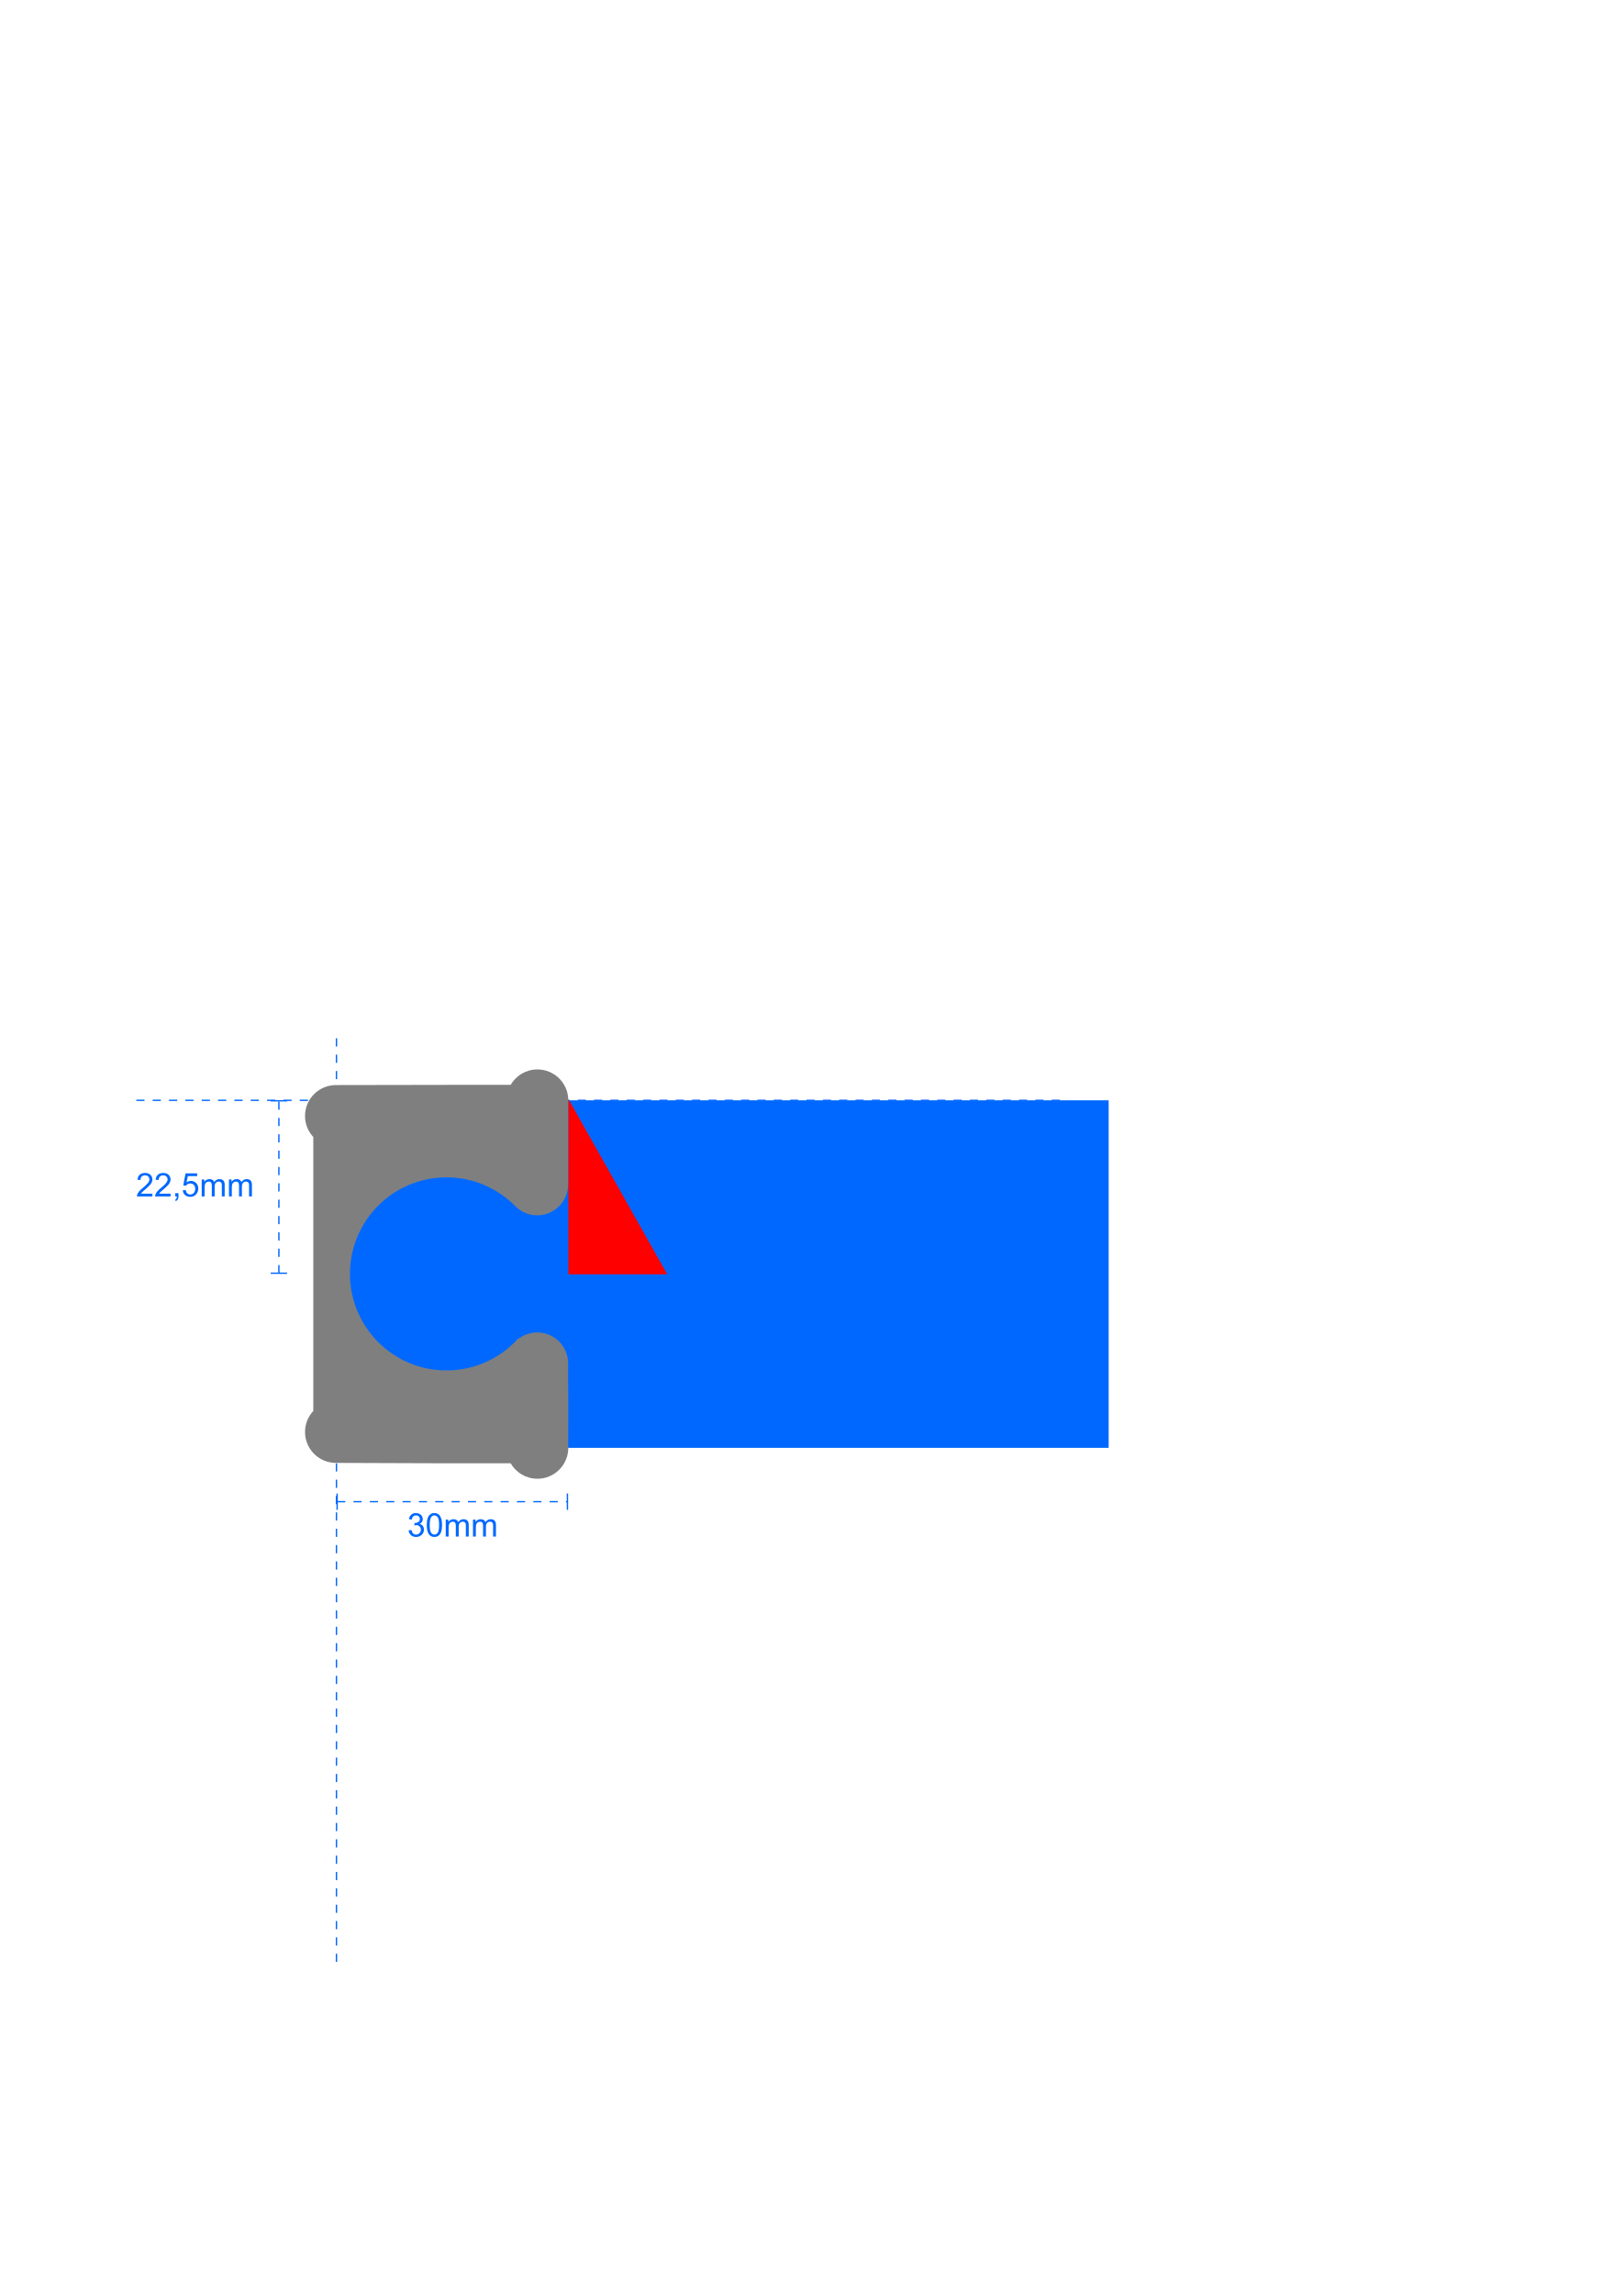
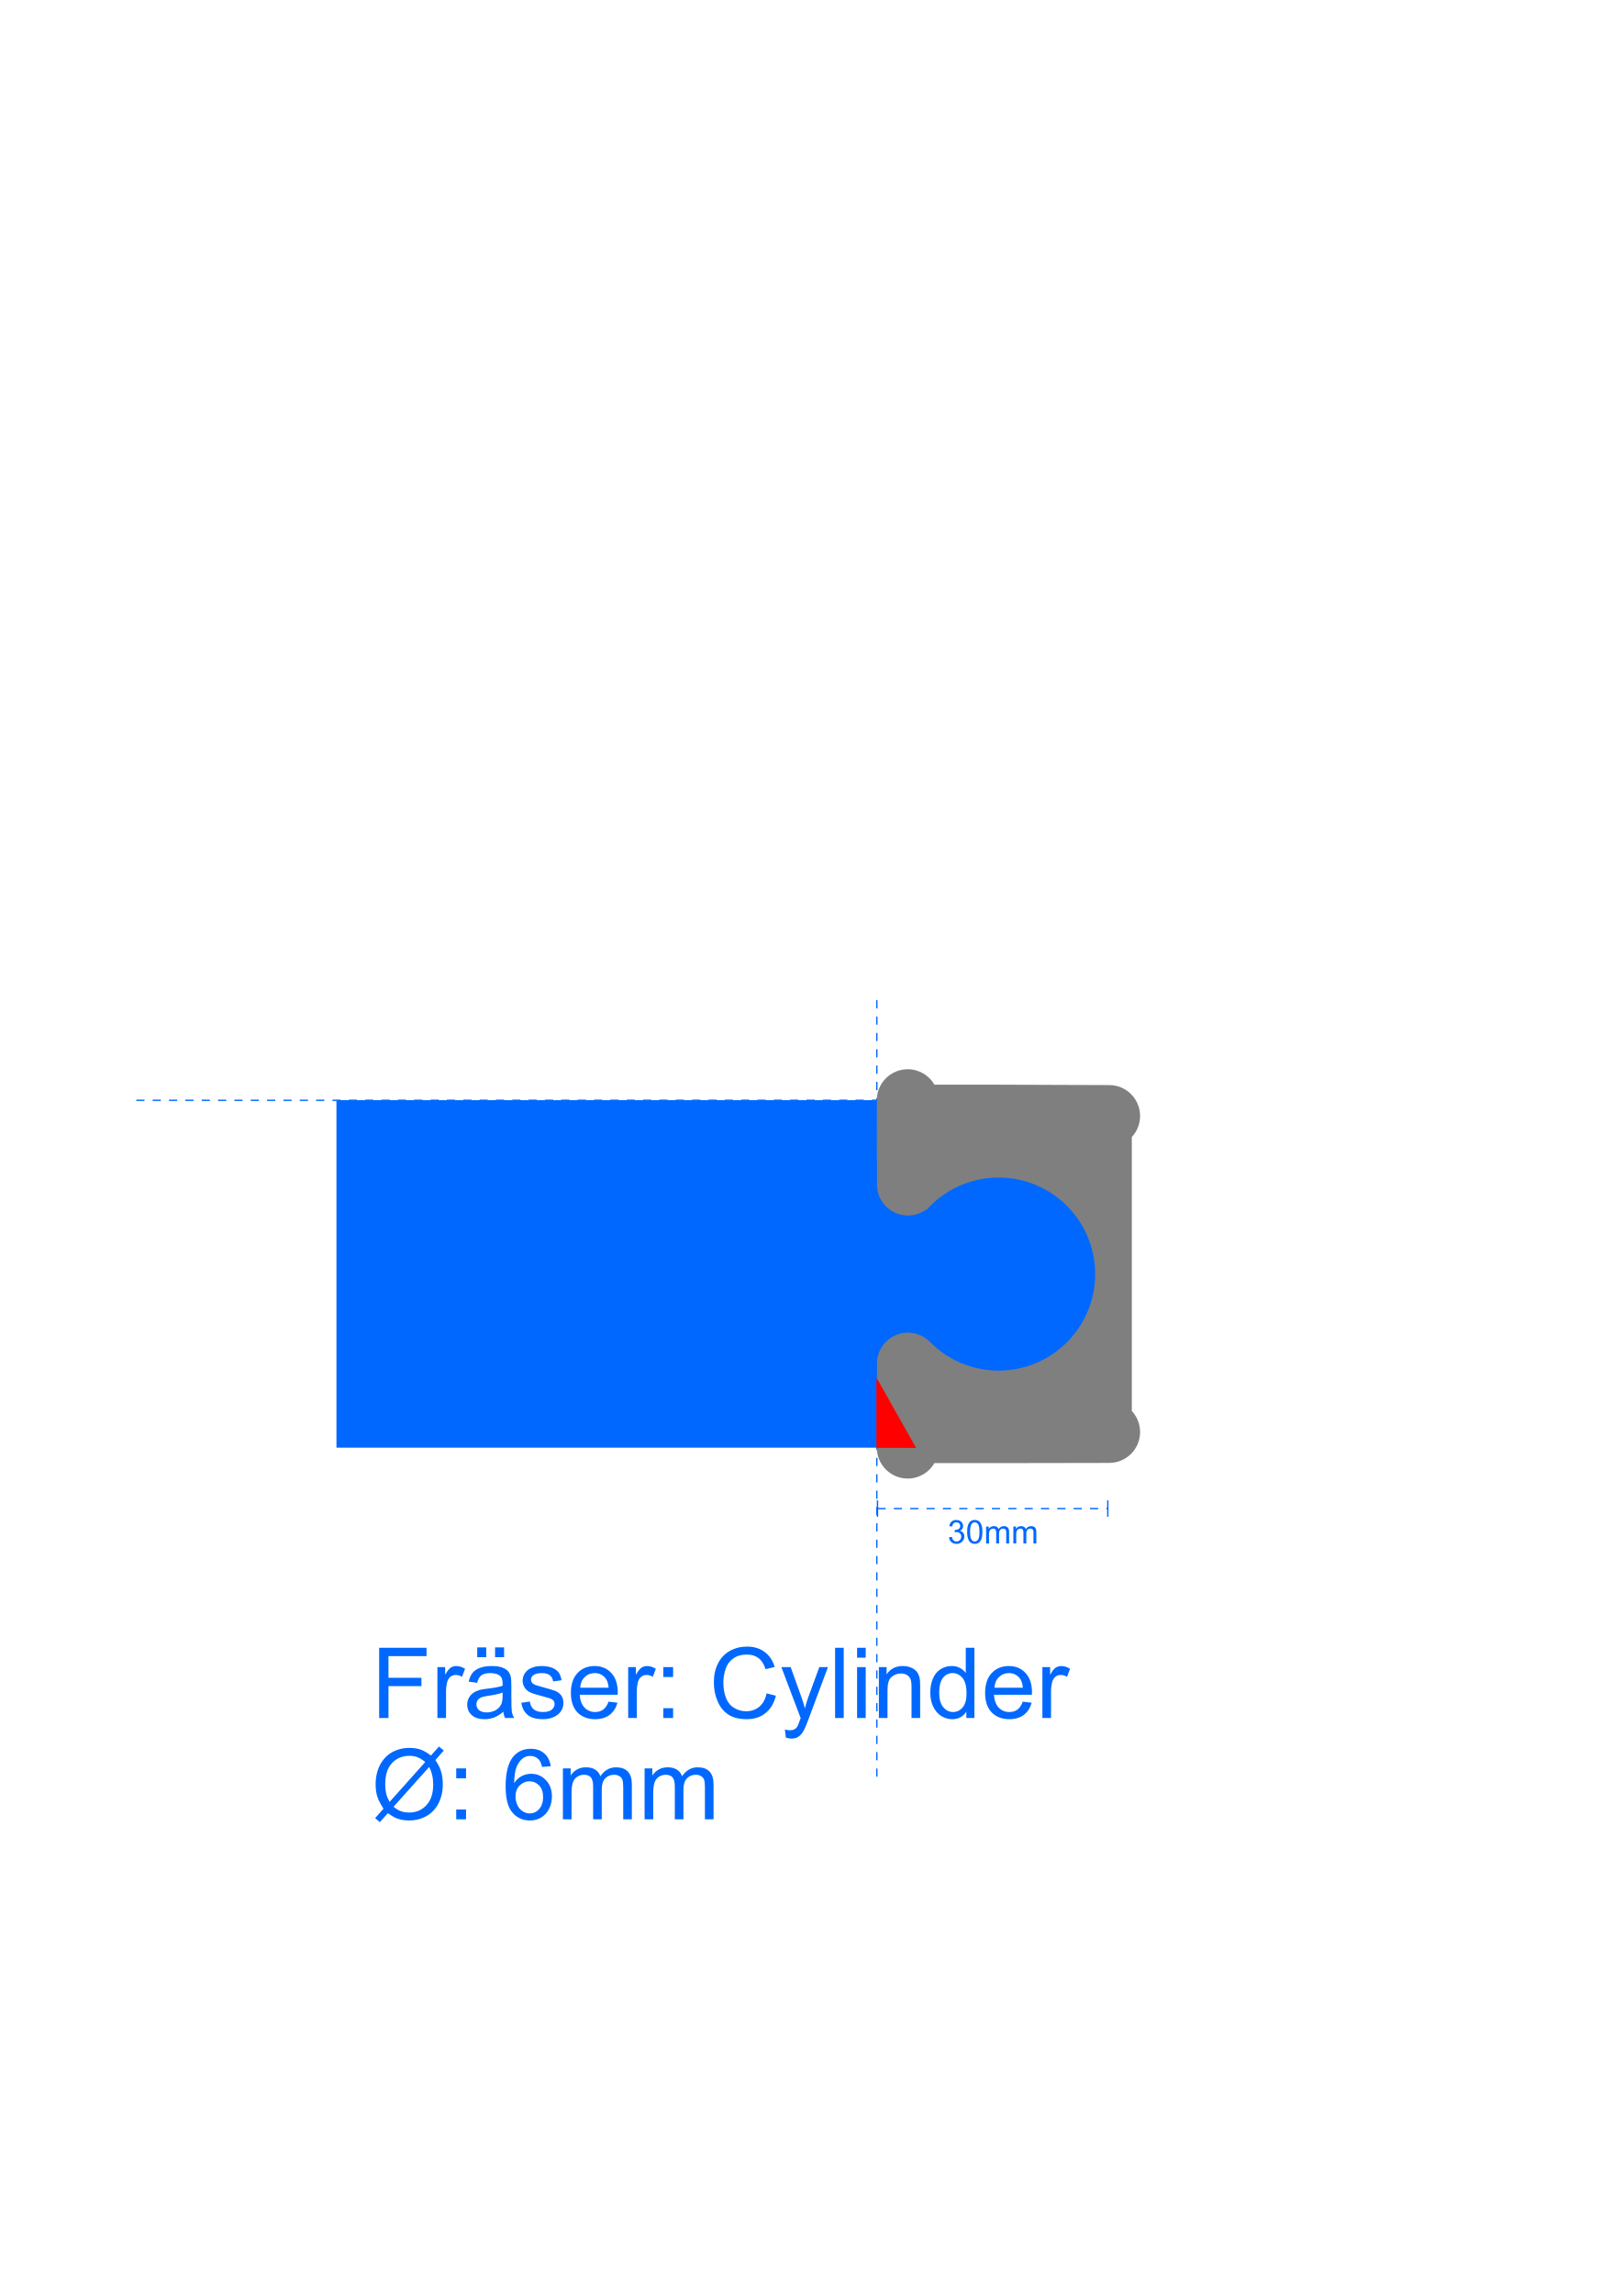
<svg xmlns="http://www.w3.org/2000/svg" width="596px" height="842px" version="1.1" xml:space="preserve" style="fill-rule:evenodd;clip-rule:evenodd;stroke-linejoin:round;stroke-miterlimit:2;">
-   <path id="Holzleiste-45mm-x-20mm" d="M123.504,403.867L123.504,531.426L406.968,531.426L406.968,403.867L123.504,403.867Z" style="fill:rgb(0,104,255);" />
+   <path id="Holzleiste-45mm-x-20mm" d="M406.968,531.356L406.968,403.797L123.504,403.797L123.504,531.356L406.968,531.356Z" style="fill:rgb(0,104,255);" />
  <path id="waagrechte-Achse" d="M50.041,403.867L390.198,403.867" style="fill:none;stroke:rgb(0,104,255);stroke-width:0.5px;stroke-dasharray:3,3,0,0;" />
-   <path id="senkrechte-Achse" d="M123.504,381.103L123.504,721.26" style="fill:none;stroke:rgb(0,104,255);stroke-width:0.5px;stroke-dasharray:3,3,0,0;" />
-   <path id="Bezugspunkt" d="M208.781,403.867L208.781,467.576L244.692,467.576L208.781,403.867Z" style="fill:rgb(255,0,0);stroke:rgb(255,0,0);stroke-width:0.24px;stroke-linecap:round;stroke-miterlimit:1.5;" />
+   <path id="senkrechte-Achse" d="M321.864,367.115L321.864,652.589" style="fill:none;stroke:rgb(0,104,255);stroke-width:0.5px;stroke-dasharray:3,3,0,0;" />
  <g id="_30mm">
-     <path d="M123.504,551.182L208.543,551.182" style="fill:none;" />
-     <path d="M123.754,548.182L123.754,554.182" style="fill:none;stroke:rgb(0,104,255);stroke-width:0.5px;stroke-linejoin:miter;stroke-miterlimit:10;" />
-     <path d="M208.293,548.182L208.293,554.182" style="fill:none;stroke:rgb(0,104,255);stroke-width:0.5px;stroke-linejoin:miter;stroke-miterlimit:10;" />
-     <path d="M123.754,551.182L208.293,551.182" style="fill:none;stroke:rgb(0,104,255);stroke-width:0.5px;stroke-dasharray:3,3,0,0;" />
+     <path d="M321.864,553.718L406.904,553.718" style="fill:none;" />
+     <path d="M322.114,550.718L322.114,556.718" style="fill:none;stroke:rgb(0,104,255);stroke-width:0.5px;stroke-linejoin:miter;stroke-miterlimit:10;" />
+     <path d="M406.654,550.718L406.654,556.718" style="fill:none;stroke:rgb(0,104,255);stroke-width:0.5px;stroke-linejoin:miter;stroke-miterlimit:10;" />
+     <path d="M322.114,553.718L406.654,553.718" style="fill:none;stroke:rgb(0,104,255);stroke-width:0.5px;stroke-dasharray:3,3,0,0;" />
  </g>
-   <path d="M149.992,561.714L151.047,561.573C151.168,562.171 151.374,562.601 151.665,562.865C151.956,563.129 152.311,563.261 152.729,563.261C153.225,563.261 153.644,563.089 153.985,562.745C154.327,562.401 154.498,561.975 154.498,561.468C154.498,560.983 154.34,560.584 154.024,560.269C153.707,559.955 153.305,559.798 152.817,559.798C152.617,559.798 152.369,559.837 152.072,559.915L152.19,558.989C152.26,558.997 152.317,559.001 152.36,559.001C152.809,559.001 153.213,558.884 153.572,558.649C153.932,558.415 154.111,558.054 154.111,557.565C154.111,557.179 153.981,556.858 153.719,556.604C153.457,556.35 153.119,556.224 152.705,556.224C152.295,556.224 151.953,556.352 151.68,556.61C151.406,556.868 151.231,557.255 151.152,557.77L150.098,557.583C150.227,556.876 150.52,556.328 150.977,555.939C151.434,555.551 152.002,555.356 152.682,555.356C153.151,555.356 153.582,555.457 153.977,555.658C154.371,555.859 154.673,556.134 154.882,556.481C155.091,556.829 155.195,557.198 155.195,557.589C155.195,557.96 155.096,558.298 154.897,558.602C154.697,558.907 154.402,559.149 154.012,559.329C154.52,559.446 154.914,559.689 155.195,560.058C155.477,560.428 155.617,560.89 155.617,561.444C155.617,562.194 155.344,562.83 154.797,563.351C154.25,563.873 153.559,564.134 152.723,564.134C151.969,564.134 151.343,563.909 150.845,563.46C150.347,563.011 150.063,562.429 149.992,561.714Z" style="fill:rgb(0,104,255);fill-rule:nonzero;" />
-   <path d="M156.66,559.745C156.66,558.729 156.765,557.912 156.974,557.293C157.183,556.674 157.493,556.196 157.905,555.86C158.318,555.524 158.836,555.356 159.461,555.356C159.922,555.356 160.326,555.449 160.674,555.635C161.022,555.82 161.309,556.088 161.535,556.437C161.762,556.787 161.94,557.213 162.068,557.715C162.197,558.217 162.262,558.893 162.262,559.745C162.262,560.753 162.158,561.566 161.951,562.185C161.744,562.805 161.435,563.283 161.023,563.621C160.61,563.959 160.09,564.128 159.461,564.128C158.633,564.128 157.983,563.831 157.51,563.237C156.943,562.522 156.66,561.358 156.66,559.745ZM157.744,559.745C157.744,561.155 157.909,562.094 158.239,562.56C158.569,563.027 158.977,563.261 159.461,563.261C159.945,563.261 160.353,563.026 160.683,562.557C161.013,562.089 161.178,561.151 161.178,559.745C161.178,558.331 161.013,557.391 160.683,556.927C160.353,556.462 159.942,556.229 159.449,556.229C158.965,556.229 158.578,556.434 158.289,556.845C157.926,557.368 157.744,558.335 157.744,559.745Z" style="fill:rgb(0,104,255);fill-rule:nonzero;" />
-   <path d="M163.627,563.981L163.627,557.759L164.57,557.759L164.57,558.632C164.766,558.327 165.026,558.082 165.35,557.896C165.674,557.711 166.043,557.618 166.457,557.618C166.918,557.618 167.296,557.714 167.591,557.905C167.886,558.097 168.094,558.364 168.215,558.708C168.707,557.981 169.348,557.618 170.137,557.618C170.754,557.618 171.229,557.789 171.561,558.131C171.893,558.473 172.059,558.999 172.059,559.71L172.059,563.981L171.01,563.981L171.01,560.061C171.01,559.64 170.976,559.336 170.907,559.15C170.839,558.965 170.715,558.815 170.535,558.702C170.356,558.589 170.145,558.532 169.902,558.532C169.465,558.532 169.102,558.678 168.813,558.969C168.524,559.26 168.379,559.725 168.379,560.366L168.379,563.981L167.324,563.981L167.324,559.938C167.324,559.47 167.238,559.118 167.067,558.884C166.895,558.649 166.613,558.532 166.223,558.532C165.926,558.532 165.651,558.61 165.4,558.766C165.148,558.923 164.965,559.151 164.852,559.452C164.738,559.753 164.682,560.186 164.682,560.753L164.682,563.981L163.627,563.981Z" style="fill:rgb(0,104,255);fill-rule:nonzero;" />
-   <path d="M173.623,563.981L173.623,557.759L174.567,557.759L174.567,558.632C174.762,558.327 175.022,558.082 175.346,557.896C175.67,557.711 176.039,557.618 176.453,557.618C176.914,557.618 177.292,557.714 177.587,557.905C177.882,558.097 178.09,558.364 178.211,558.708C178.703,557.981 179.344,557.618 180.133,557.618C180.75,557.618 181.225,557.789 181.557,558.131C181.889,558.473 182.055,558.999 182.055,559.71L182.055,563.981L181.006,563.981L181.006,560.061C181.006,559.64 180.972,559.336 180.903,559.15C180.835,558.965 180.711,558.815 180.531,558.702C180.352,558.589 180.141,558.532 179.899,558.532C179.461,558.532 179.098,558.678 178.809,558.969C178.52,559.26 178.375,559.725 178.375,560.366L178.375,563.981L177.32,563.981L177.32,559.938C177.32,559.47 177.235,559.118 177.063,558.884C176.891,558.649 176.61,558.532 176.219,558.532C175.922,558.532 175.648,558.61 175.396,558.766C175.144,558.923 174.961,559.151 174.848,559.452C174.735,559.753 174.678,560.186 174.678,560.753L174.678,563.981L173.623,563.981Z" style="fill:rgb(0,104,255);fill-rule:nonzero;" />
-   <g id="_25mm">
-     <path d="M102.374,467.576L102.374,403.797" style="fill:none;" />
-     <path d="M99.374,467.326L105.374,467.326" style="fill:none;stroke:rgb(0,104,255);stroke-width:0.5px;stroke-linejoin:miter;stroke-miterlimit:10;" />
-     <path d="M99.374,404.047L105.374,404.047" style="fill:none;stroke:rgb(0,104,255);stroke-width:0.5px;stroke-linejoin:miter;stroke-miterlimit:10;" />
-     <path d="M102.374,467.326L102.374,404.047" style="fill:none;stroke:rgb(0,104,255);stroke-width:0.5px;stroke-dasharray:3,3,0,0;" />
+   <path d="M348.353,564.25L349.407,564.109C349.529,564.707 349.735,565.137 350.026,565.401C350.317,565.665 350.671,565.797 351.089,565.797C351.585,565.797 352.004,565.625 352.346,565.281C352.688,564.937 352.859,564.512 352.859,564.004C352.859,563.519 352.7,563.12 352.384,562.805C352.068,562.491 351.665,562.334 351.177,562.334C350.978,562.334 350.73,562.373 350.433,562.451L350.55,561.525C350.62,561.533 350.677,561.537 350.72,561.537C351.169,561.537 351.573,561.42 351.933,561.185C352.292,560.951 352.472,560.59 352.472,560.101C352.472,559.715 352.341,559.394 352.079,559.14C351.818,558.887 351.48,558.76 351.066,558.76C350.656,558.76 350.314,558.888 350.04,559.146C349.767,559.404 349.591,559.791 349.513,560.306L348.458,560.119C348.587,559.412 348.88,558.864 349.337,558.475C349.794,558.087 350.363,557.892 351.042,557.892C351.511,557.892 351.943,557.993 352.337,558.194C352.732,558.395 353.033,558.67 353.242,559.017C353.451,559.365 353.556,559.734 353.556,560.125C353.556,560.496 353.456,560.834 353.257,561.138C353.058,561.443 352.763,561.685 352.372,561.865C352.88,561.982 353.275,562.225 353.556,562.595C353.837,562.964 353.978,563.426 353.978,563.98C353.978,564.73 353.704,565.366 353.157,565.887C352.611,566.409 351.919,566.67 351.083,566.67C350.329,566.67 349.703,566.445 349.205,565.996C348.707,565.547 348.423,564.965 348.353,564.25Z" style="fill:rgb(0,104,255);fill-rule:nonzero;" />
+   <path d="M355.021,562.281C355.021,561.265 355.125,560.448 355.334,559.829C355.543,559.21 355.854,558.732 356.266,558.396C356.678,558.06 357.197,557.892 357.822,557.892C358.282,557.892 358.687,557.985 359.034,558.171C359.382,558.356 359.669,558.624 359.896,558.973C360.122,559.323 360.3,559.749 360.429,560.251C360.558,560.753 360.622,561.429 360.622,562.281C360.622,563.289 360.519,564.102 360.312,564.721C360.105,565.341 359.795,565.819 359.383,566.157C358.971,566.495 358.45,566.664 357.822,566.664C356.993,566.664 356.343,566.367 355.87,565.773C355.304,565.058 355.021,563.894 355.021,562.281ZM356.105,562.281C356.105,563.691 356.27,564.63 356.6,565.096C356.93,565.563 357.337,565.797 357.822,565.797C358.306,565.797 358.713,565.562 359.043,565.094C359.373,564.625 359.538,563.687 359.538,562.281C359.538,560.867 359.373,559.928 359.043,559.463C358.713,558.998 358.302,558.765 357.81,558.765C357.325,558.765 356.939,558.97 356.65,559.381C356.286,559.904 356.105,560.871 356.105,562.281Z" style="fill:rgb(0,104,255);fill-rule:nonzero;" />
+   <path d="M361.988,566.517L361.988,560.295L362.931,560.295L362.931,561.168C363.126,560.863 363.386,560.618 363.71,560.432C364.034,560.247 364.404,560.154 364.818,560.154C365.279,560.154 365.657,560.25 365.951,560.441C366.246,560.633 366.454,560.9 366.575,561.244C367.068,560.517 367.708,560.154 368.497,560.154C369.115,560.154 369.589,560.325 369.921,560.667C370.253,561.009 370.419,561.535 370.419,562.246L370.419,566.517L369.37,566.517L369.37,562.597C369.37,562.176 369.336,561.872 369.268,561.686C369.199,561.501 369.075,561.351 368.896,561.238C368.716,561.125 368.505,561.068 368.263,561.068C367.825,561.068 367.462,561.214 367.173,561.505C366.884,561.796 366.74,562.262 366.74,562.902L366.74,566.517L365.685,566.517L365.685,562.474C365.685,562.006 365.599,561.654 365.427,561.42C365.255,561.185 364.974,561.068 364.583,561.068C364.286,561.068 364.012,561.146 363.76,561.303C363.508,561.459 363.325,561.687 363.212,561.988C363.099,562.289 363.042,562.722 363.042,563.289L363.042,566.517L361.988,566.517Z" style="fill:rgb(0,104,255);fill-rule:nonzero;" />
+   <path d="M371.984,566.517L371.984,560.295L372.927,560.295L372.927,561.168C373.122,560.863 373.382,560.618 373.706,560.432C374.031,560.247 374.4,560.154 374.814,560.154C375.275,560.154 375.653,560.25 375.948,560.441C376.242,560.633 376.45,560.9 376.572,561.244C377.064,560.517 377.704,560.154 378.493,560.154C379.111,560.154 379.585,560.325 379.917,560.667C380.249,561.009 380.415,561.535 380.415,562.246L380.415,566.517L379.366,566.517L379.366,562.597C379.366,562.176 379.332,561.872 379.264,561.686C379.196,561.501 379.072,561.351 378.892,561.238C378.712,561.125 378.501,561.068 378.259,561.068C377.822,561.068 377.458,561.214 377.169,561.505C376.88,561.796 376.736,562.262 376.736,562.902L376.736,566.517L375.681,566.517L375.681,562.474C375.681,562.006 375.595,561.654 375.423,561.42C375.251,561.185 374.97,561.068 374.579,561.068C374.282,561.068 374.008,561.146 373.756,561.303C373.504,561.459 373.322,561.687 373.208,561.988C373.095,562.289 373.038,562.722 373.038,563.289L373.038,566.517L371.984,566.517Z" style="fill:rgb(0,104,255);fill-rule:nonzero;" />
+   <path id="Lasche-d:10mm" d="M366.108,398.128L406.962,398.273L406.962,398.275C407.029,398.274 407.097,398.273 407.165,398.273C413.423,398.273 418.504,403.354 418.504,409.612C418.504,412.594 417.35,415.308 415.466,417.333L415.466,517.895C417.35,519.92 418.504,522.635 418.504,525.617C418.504,531.875 413.423,536.955 407.165,536.955C407.097,536.955 407.029,536.955 406.962,536.953L406.962,536.955L366.108,537.025L343.023,537.025C341.061,540.413 337.396,542.695 333.203,542.695C326.945,542.695 321.864,537.614 321.864,531.356C321.864,530.967 321.884,530.583 321.922,530.205L321.922,500.486C321.922,494.228 327.003,489.147 333.261,489.147C336.39,489.147 339.224,490.418 341.277,492.47L341.288,492.459C347.718,499.011 356.674,503.08 366.574,503.08C386.13,503.08 402.007,487.202 402.007,467.646C402.007,448.09 386.13,432.213 366.574,432.213C356.082,432.213 346.649,436.783 340.157,444.041L340.031,443.909C338.141,445.319 335.798,446.154 333.261,446.154C327.003,446.154 321.922,441.073 321.922,434.815C321.922,434.762 321.923,434.709 321.923,434.656L321.922,434.656L321.922,426.612C321.854,426.613 321.846,408.636 321.9,404.696C321.876,404.399 321.864,404.099 321.864,403.797C321.864,397.539 326.945,392.458 333.203,392.458C337.396,392.458 341.061,394.74 343.023,398.128L366.108,398.128Z" style="fill:rgb(127,127,127);" />
+   <g transform="matrix(0.24,0,0,0.24,580.22,193.1)">
+     <g transform="matrix(150,0,0,150,-1849.96,1822.86)">
+       <path d="M0.082,-0L0.082,-0.716L0.565,-0.716L0.565,-0.631L0.177,-0.631L0.177,-0.41L0.513,-0.41L0.513,-0.325L0.177,-0.325L0.177,-0L0.082,-0Z" style="fill:rgb(0,104,255);fill-rule:nonzero;" />
+     </g>
+     <g transform="matrix(150,0,0,150,-1758.33,1822.86)">
+       <path d="M0.065,-0L0.065,-0.519L0.144,-0.519L0.144,-0.44C0.164,-0.477 0.183,-0.501 0.2,-0.513C0.217,-0.524 0.236,-0.53 0.256,-0.53C0.286,-0.53 0.316,-0.521 0.347,-0.502L0.316,-0.42C0.295,-0.433 0.273,-0.439 0.252,-0.439C0.233,-0.439 0.215,-0.434 0.2,-0.422C0.185,-0.411 0.174,-0.395 0.167,-0.374C0.158,-0.343 0.153,-0.309 0.153,-0.271L0.153,-0L0.065,-0Z" style="fill:rgb(0,104,255);fill-rule:nonzero;" />
+     </g>
+     <g transform="matrix(150,0,0,150,-1708.38,1822.86)">
+       <path d="M0.404,-0.064C0.372,-0.036 0.34,-0.017 0.31,-0.005C0.28,0.006 0.248,0.012 0.213,0.012C0.156,0.012 0.113,-0.002 0.082,-0.03C0.051,-0.058 0.036,-0.093 0.036,-0.137C0.036,-0.162 0.042,-0.185 0.053,-0.206C0.065,-0.227 0.08,-0.244 0.099,-0.257C0.118,-0.27 0.139,-0.279 0.162,-0.286C0.179,-0.29 0.205,-0.295 0.24,-0.299C0.311,-0.307 0.363,-0.317 0.397,-0.329C0.397,-0.341 0.397,-0.349 0.397,-0.352C0.397,-0.388 0.389,-0.413 0.373,-0.428C0.35,-0.448 0.317,-0.458 0.272,-0.458C0.231,-0.458 0.201,-0.45 0.181,-0.436C0.161,-0.421 0.147,-0.396 0.137,-0.359L0.051,-0.371C0.059,-0.407 0.072,-0.437 0.09,-0.46C0.108,-0.482 0.134,-0.5 0.167,-0.512C0.201,-0.524 0.241,-0.53 0.285,-0.53C0.329,-0.53 0.365,-0.525 0.393,-0.515C0.421,-0.504 0.441,-0.491 0.454,-0.475C0.467,-0.46 0.476,-0.44 0.481,-0.416C0.484,-0.401 0.486,-0.374 0.486,-0.334L0.486,-0.217C0.486,-0.136 0.488,-0.084 0.491,-0.062C0.495,-0.041 0.503,-0.02 0.514,-0L0.422,-0C0.413,-0.018 0.407,-0.04 0.404,-0.064ZM0.397,-0.26C0.365,-0.247 0.317,-0.236 0.253,-0.227C0.217,-0.222 0.192,-0.216 0.177,-0.209C0.162,-0.203 0.15,-0.193 0.142,-0.181C0.134,-0.168 0.13,-0.154 0.13,-0.139C0.13,-0.116 0.139,-0.096 0.156,-0.081C0.174,-0.065 0.2,-0.057 0.234,-0.057C0.268,-0.057 0.298,-0.065 0.325,-0.079C0.351,-0.094 0.37,-0.114 0.383,-0.14C0.392,-0.16 0.397,-0.189 0.397,-0.228L0.397,-0.26ZM0.138,-0.62L0.138,-0.72L0.23,-0.72L0.23,-0.62L0.138,-0.62ZM0.32,-0.62L0.32,-0.72L0.412,-0.72L0.412,-0.62L0.32,-0.62Z" style="fill:rgb(0,104,255);fill-rule:nonzero;" />
+     </g>
+     <g transform="matrix(150,0,0,150,-1624.96,1822.86)">
+       <path d="M0.031,-0.155L0.118,-0.168C0.123,-0.134 0.136,-0.107 0.158,-0.088C0.181,-0.07 0.212,-0.061 0.252,-0.061C0.292,-0.061 0.322,-0.069 0.342,-0.085C0.361,-0.102 0.371,-0.121 0.371,-0.143C0.371,-0.163 0.362,-0.179 0.345,-0.19C0.333,-0.198 0.303,-0.208 0.255,-0.22C0.191,-0.236 0.146,-0.25 0.121,-0.262C0.096,-0.274 0.078,-0.29 0.065,-0.311C0.052,-0.332 0.045,-0.355 0.045,-0.381C0.045,-0.404 0.051,-0.425 0.061,-0.445C0.072,-0.465 0.086,-0.481 0.104,-0.494C0.118,-0.504 0.137,-0.513 0.16,-0.52C0.184,-0.527 0.209,-0.53 0.236,-0.53C0.277,-0.53 0.313,-0.524 0.344,-0.513C0.374,-0.501 0.397,-0.485 0.412,-0.465C0.426,-0.445 0.436,-0.418 0.442,-0.385L0.356,-0.373C0.352,-0.4 0.341,-0.421 0.322,-0.436C0.303,-0.451 0.277,-0.458 0.243,-0.458C0.202,-0.458 0.174,-0.451 0.156,-0.438C0.139,-0.425 0.13,-0.409 0.13,-0.391C0.13,-0.38 0.134,-0.369 0.141,-0.36C0.148,-0.351 0.16,-0.343 0.175,-0.337C0.184,-0.334 0.209,-0.326 0.252,-0.314C0.315,-0.298 0.358,-0.284 0.383,-0.274C0.407,-0.263 0.426,-0.248 0.44,-0.228C0.454,-0.207 0.461,-0.182 0.461,-0.152C0.461,-0.123 0.453,-0.095 0.436,-0.07C0.419,-0.044 0.394,-0.024 0.362,-0.01C0.33,0.005 0.293,0.012 0.252,0.012C0.185,0.012 0.134,-0.002 0.098,-0.03C0.063,-0.058 0.041,-0.1 0.031,-0.155Z" style="fill:rgb(0,104,255);fill-rule:nonzero;" />
+     </g>
+     <g transform="matrix(150,0,0,150,-1549.96,1822.86)">
+       <path d="M0.421,-0.167L0.512,-0.156C0.497,-0.103 0.471,-0.062 0.432,-0.032C0.393,-0.003 0.344,0.012 0.284,0.012C0.208,0.012 0.148,-0.012 0.103,-0.058C0.059,-0.105 0.037,-0.171 0.037,-0.255C0.037,-0.342 0.059,-0.41 0.104,-0.458C0.149,-0.506 0.207,-0.53 0.279,-0.53C0.348,-0.53 0.405,-0.507 0.449,-0.459C0.493,-0.412 0.515,-0.346 0.515,-0.26C0.515,-0.255 0.514,-0.247 0.514,-0.237L0.127,-0.237C0.131,-0.18 0.147,-0.136 0.176,-0.106C0.205,-0.076 0.241,-0.061 0.284,-0.061C0.316,-0.061 0.344,-0.069 0.367,-0.086C0.389,-0.103 0.408,-0.13 0.421,-0.167ZM0.132,-0.309L0.422,-0.309C0.418,-0.353 0.407,-0.385 0.389,-0.407C0.361,-0.441 0.324,-0.458 0.28,-0.458C0.239,-0.458 0.205,-0.444 0.178,-0.417C0.15,-0.39 0.135,-0.354 0.132,-0.309Z" style="fill:rgb(0,104,255);fill-rule:nonzero;" />
+     </g>
+     <g transform="matrix(150,0,0,150,-1466.53,1822.86)">
+       <path d="M0.065,-0L0.065,-0.519L0.144,-0.519L0.144,-0.44C0.164,-0.477 0.183,-0.501 0.2,-0.513C0.217,-0.524 0.236,-0.53 0.256,-0.53C0.286,-0.53 0.316,-0.521 0.347,-0.502L0.316,-0.42C0.295,-0.433 0.273,-0.439 0.252,-0.439C0.233,-0.439 0.215,-0.434 0.2,-0.422C0.185,-0.411 0.174,-0.395 0.167,-0.374C0.158,-0.343 0.153,-0.309 0.153,-0.271L0.153,-0L0.065,-0Z" style="fill:rgb(0,104,255);fill-rule:nonzero;" />
+     </g>
+     <g transform="matrix(150,0,0,150,-1416.58,1822.86)">
+       <path d="M0.09,-0.418L0.09,-0.519L0.19,-0.519L0.19,-0.418L0.09,-0.418ZM0.09,-0L0.09,-0.1L0.19,-0.1L0.19,-0L0.09,-0Z" style="fill:rgb(0,104,255);fill-rule:nonzero;" />
+     </g>
+     <g transform="matrix(150,0,0,150,-1333.23,1822.86)">
+       <path d="M0.588,-0.251L0.683,-0.227C0.663,-0.149 0.627,-0.09 0.575,-0.049C0.524,-0.008 0.461,0.012 0.386,0.012C0.309,0.012 0.246,-0.003 0.198,-0.035C0.15,-0.066 0.113,-0.112 0.088,-0.171C0.062,-0.231 0.05,-0.295 0.05,-0.363C0.05,-0.438 0.064,-0.503 0.093,-0.558C0.121,-0.614 0.162,-0.656 0.214,-0.685C0.267,-0.714 0.325,-0.728 0.388,-0.728C0.459,-0.728 0.52,-0.71 0.568,-0.673C0.617,-0.637 0.651,-0.586 0.67,-0.52L0.577,-0.498C0.561,-0.55 0.536,-0.588 0.505,-0.611C0.473,-0.635 0.434,-0.647 0.386,-0.647C0.331,-0.647 0.285,-0.634 0.248,-0.607C0.211,-0.581 0.185,-0.546 0.17,-0.501C0.155,-0.457 0.147,-0.411 0.147,-0.364C0.147,-0.303 0.156,-0.25 0.174,-0.204C0.192,-0.159 0.219,-0.125 0.257,-0.103C0.294,-0.08 0.335,-0.069 0.378,-0.069C0.431,-0.069 0.476,-0.084 0.513,-0.115C0.55,-0.145 0.575,-0.191 0.588,-0.251Z" style="fill:rgb(0,104,255);fill-rule:nonzero;" />
+     </g>
+     <g transform="matrix(150,0,0,150,-1224.91,1822.86)">
+       <path d="M0.062,0.2L0.052,0.117C0.071,0.122 0.088,0.125 0.103,0.125C0.122,0.125 0.138,0.122 0.149,0.115C0.161,0.109 0.171,0.1 0.178,0.088C0.184,0.079 0.193,0.057 0.205,0.022C0.207,0.018 0.209,0.01 0.213,0.001L0.016,-0.519L0.111,-0.519L0.219,-0.218C0.233,-0.18 0.245,-0.14 0.256,-0.098C0.266,-0.139 0.278,-0.178 0.292,-0.216L0.403,-0.519L0.491,-0.519L0.294,0.009C0.273,0.066 0.256,0.105 0.245,0.126C0.229,0.155 0.211,0.177 0.191,0.19C0.171,0.204 0.147,0.21 0.119,0.21C0.102,0.21 0.083,0.207 0.062,0.2Z" style="fill:rgb(0,104,255);fill-rule:nonzero;" />
+     </g>
+     <g transform="matrix(150,0,0,150,-1149.91,1822.86)">
+       <rect x="0.064" y="-0.716" width="0.088" height="0.716" style="fill:rgb(0,104,255);fill-rule:nonzero;" />
+     </g>
+     <g transform="matrix(150,0,0,150,-1116.58,1822.86)">
+       <path d="M0.066,-0.615L0.066,-0.716L0.154,-0.716L0.154,-0.615L0.066,-0.615ZM0.066,-0L0.066,-0.519L0.154,-0.519L0.154,-0L0.066,-0Z" style="fill:rgb(0,104,255);fill-rule:nonzero;" />
+     </g>
+     <g transform="matrix(150,0,0,150,-1083.26,1822.86)">
+       <path d="M0.066,-0L0.066,-0.519L0.145,-0.519L0.145,-0.445C0.183,-0.502 0.238,-0.53 0.31,-0.53C0.341,-0.53 0.37,-0.525 0.396,-0.513C0.422,-0.502 0.442,-0.487 0.455,-0.469C0.468,-0.451 0.477,-0.429 0.482,-0.404C0.486,-0.388 0.487,-0.36 0.487,-0.319L0.487,-0L0.399,-0L0.399,-0.315C0.399,-0.351 0.396,-0.378 0.389,-0.396C0.382,-0.413 0.37,-0.428 0.353,-0.438C0.335,-0.449 0.315,-0.454 0.292,-0.454C0.254,-0.454 0.222,-0.442 0.195,-0.418C0.167,-0.395 0.154,-0.35 0.154,-0.283L0.154,-0L0.066,-0Z" style="fill:rgb(0,104,255);fill-rule:nonzero;" />
+     </g>
+     <g transform="matrix(150,0,0,150,-999.836,1822.86)">
+       <path d="M0.402,-0L0.402,-0.065C0.369,-0.014 0.321,0.012 0.257,0.012C0.216,0.012 0.178,0 0.143,-0.022C0.109,-0.045 0.082,-0.077 0.063,-0.118C0.044,-0.159 0.034,-0.206 0.034,-0.259C0.034,-0.311 0.043,-0.358 0.06,-0.4C0.077,-0.442 0.103,-0.474 0.138,-0.497C0.172,-0.519 0.211,-0.53 0.253,-0.53C0.285,-0.53 0.313,-0.524 0.337,-0.51C0.361,-0.497 0.381,-0.48 0.396,-0.459L0.396,-0.716L0.484,-0.716L0.484,-0L0.402,-0ZM0.125,-0.259C0.125,-0.192 0.139,-0.143 0.167,-0.11C0.194,-0.077 0.228,-0.061 0.266,-0.061C0.304,-0.061 0.337,-0.076 0.364,-0.108C0.39,-0.139 0.404,-0.187 0.404,-0.251C0.404,-0.322 0.39,-0.375 0.363,-0.408C0.335,-0.441 0.302,-0.458 0.262,-0.458C0.223,-0.458 0.19,-0.442 0.164,-0.41C0.138,-0.378 0.125,-0.327 0.125,-0.259Z" style="fill:rgb(0,104,255);fill-rule:nonzero;" />
+     </g>
+     <g transform="matrix(150,0,0,150,-916.413,1822.86)">
+       <path d="M0.421,-0.167L0.512,-0.156C0.497,-0.103 0.471,-0.062 0.432,-0.032C0.393,-0.003 0.344,0.012 0.284,0.012C0.208,0.012 0.148,-0.012 0.103,-0.058C0.059,-0.105 0.037,-0.171 0.037,-0.255C0.037,-0.342 0.059,-0.41 0.104,-0.458C0.149,-0.506 0.207,-0.53 0.279,-0.53C0.348,-0.53 0.405,-0.507 0.449,-0.459C0.493,-0.412 0.515,-0.346 0.515,-0.26C0.515,-0.255 0.514,-0.247 0.514,-0.237L0.127,-0.237C0.131,-0.18 0.147,-0.136 0.176,-0.106C0.205,-0.076 0.241,-0.061 0.284,-0.061C0.316,-0.061 0.344,-0.069 0.367,-0.086C0.389,-0.103 0.408,-0.13 0.421,-0.167ZM0.132,-0.309L0.422,-0.309C0.418,-0.353 0.407,-0.385 0.389,-0.407C0.361,-0.441 0.324,-0.458 0.28,-0.458C0.239,-0.458 0.205,-0.444 0.178,-0.417C0.15,-0.39 0.135,-0.354 0.132,-0.309Z" style="fill:rgb(0,104,255);fill-rule:nonzero;" />
+     </g>
+     <g transform="matrix(150,0,0,150,-832.99,1822.86)">
+       <path d="M0.065,-0L0.065,-0.519L0.144,-0.519L0.144,-0.44C0.164,-0.477 0.183,-0.501 0.2,-0.513C0.217,-0.524 0.236,-0.53 0.256,-0.53C0.286,-0.53 0.316,-0.521 0.347,-0.502L0.316,-0.42C0.295,-0.433 0.273,-0.439 0.252,-0.439C0.233,-0.439 0.215,-0.434 0.2,-0.422C0.185,-0.411 0.174,-0.395 0.167,-0.374C0.158,-0.343 0.153,-0.309 0.153,-0.271L0.153,-0L0.065,-0Z" style="fill:rgb(0,104,255);fill-rule:nonzero;" />
+     </g>
+     <g transform="matrix(150,0,0,150,-1849.96,1977.77)">
+       <path d="M0.61,-0.65L0.692,-0.742L0.741,-0.701L0.655,-0.604C0.683,-0.563 0.702,-0.526 0.711,-0.495C0.724,-0.454 0.731,-0.408 0.731,-0.357C0.731,-0.284 0.716,-0.219 0.687,-0.162C0.657,-0.104 0.615,-0.061 0.562,-0.032C0.508,-0.002 0.451,0.012 0.391,0.012C0.346,0.012 0.306,0.006 0.269,-0.007C0.241,-0.017 0.208,-0.035 0.171,-0.063L0.089,0.029L0.041,-0.012L0.126,-0.108C0.095,-0.157 0.073,-0.198 0.063,-0.233C0.052,-0.267 0.046,-0.308 0.046,-0.356C0.046,-0.43 0.061,-0.496 0.09,-0.553C0.12,-0.61 0.161,-0.654 0.214,-0.684C0.267,-0.713 0.325,-0.728 0.39,-0.728C0.434,-0.728 0.472,-0.722 0.505,-0.711C0.537,-0.699 0.573,-0.679 0.61,-0.65ZM0.552,-0.584C0.521,-0.609 0.494,-0.625 0.471,-0.634C0.448,-0.643 0.422,-0.647 0.391,-0.647C0.319,-0.647 0.26,-0.623 0.214,-0.574C0.167,-0.526 0.144,-0.454 0.144,-0.358C0.144,-0.32 0.148,-0.287 0.155,-0.257C0.16,-0.236 0.171,-0.209 0.188,-0.177L0.552,-0.584ZM0.592,-0.534L0.229,-0.128C0.254,-0.107 0.277,-0.093 0.298,-0.085C0.326,-0.074 0.356,-0.069 0.388,-0.069C0.459,-0.069 0.518,-0.094 0.564,-0.144C0.61,-0.194 0.633,-0.264 0.633,-0.355C0.633,-0.423 0.619,-0.482 0.592,-0.534Z" style="fill:rgb(0,104,255);fill-rule:nonzero;" />
+     </g>
+     <g transform="matrix(150,0,0,150,-1733.28,1977.77)">
+       <path d="M0.09,-0.418L0.09,-0.519L0.19,-0.519L0.19,-0.418L0.09,-0.418ZM0.09,-0L0.09,-0.1L0.19,-0.1L0.19,-0L0.09,-0Z" style="fill:rgb(0,104,255);fill-rule:nonzero;" />
+     </g>
+     <g transform="matrix(150,0,0,150,-1649.93,1977.77)">
+       <path d="M0.498,-0.541L0.41,-0.534C0.402,-0.568 0.391,-0.593 0.377,-0.609C0.353,-0.634 0.324,-0.646 0.289,-0.646C0.261,-0.646 0.236,-0.639 0.215,-0.623C0.188,-0.603 0.166,-0.573 0.15,-0.535C0.134,-0.496 0.126,-0.441 0.125,-0.369C0.146,-0.401 0.172,-0.425 0.203,-0.441C0.233,-0.457 0.265,-0.464 0.299,-0.464C0.357,-0.464 0.407,-0.443 0.448,-0.4C0.49,-0.357 0.51,-0.301 0.51,-0.232C0.51,-0.188 0.501,-0.146 0.481,-0.107C0.462,-0.069 0.435,-0.039 0.401,-0.019C0.368,0.002 0.329,0.012 0.286,0.012C0.213,0.012 0.153,-0.015 0.107,-0.069C0.061,-0.122 0.038,-0.211 0.038,-0.335C0.038,-0.473 0.063,-0.574 0.114,-0.637C0.159,-0.691 0.219,-0.719 0.294,-0.719C0.351,-0.719 0.397,-0.703 0.433,-0.671C0.469,-0.64 0.49,-0.596 0.498,-0.541ZM0.139,-0.232C0.139,-0.202 0.145,-0.173 0.158,-0.145C0.171,-0.117 0.189,-0.096 0.212,-0.082C0.235,-0.067 0.259,-0.06 0.285,-0.06C0.322,-0.06 0.354,-0.075 0.38,-0.105C0.407,-0.135 0.42,-0.176 0.42,-0.227C0.42,-0.277 0.407,-0.316 0.381,-0.344C0.354,-0.372 0.321,-0.387 0.281,-0.387C0.242,-0.387 0.208,-0.372 0.18,-0.344C0.153,-0.316 0.139,-0.278 0.139,-0.232Z" style="fill:rgb(0,104,255);fill-rule:nonzero;" />
+     </g>
+     <g transform="matrix(150,0,0,150,-1566.51,1977.77)">
+       <path d="M0.066,-0L0.066,-0.519L0.145,-0.519L0.145,-0.446C0.161,-0.471 0.182,-0.492 0.209,-0.507C0.236,-0.523 0.267,-0.53 0.302,-0.53C0.34,-0.53 0.372,-0.522 0.396,-0.506C0.421,-0.49 0.438,-0.468 0.448,-0.439C0.489,-0.5 0.543,-0.53 0.608,-0.53C0.66,-0.53 0.699,-0.516 0.727,-0.488C0.755,-0.459 0.769,-0.415 0.769,-0.356L0.769,-0L0.681,-0L0.681,-0.327C0.681,-0.362 0.678,-0.387 0.673,-0.403C0.667,-0.418 0.657,-0.431 0.642,-0.44C0.627,-0.449 0.609,-0.454 0.589,-0.454C0.552,-0.454 0.522,-0.442 0.498,-0.418C0.474,-0.393 0.462,-0.355 0.462,-0.301L0.462,-0L0.374,-0L0.374,-0.337C0.374,-0.376 0.367,-0.405 0.353,-0.425C0.338,-0.444 0.315,-0.454 0.282,-0.454C0.257,-0.454 0.235,-0.448 0.214,-0.435C0.193,-0.422 0.177,-0.403 0.168,-0.377C0.159,-0.352 0.154,-0.316 0.154,-0.269L0.154,-0L0.066,-0Z" style="fill:rgb(0,104,255);fill-rule:nonzero;" />
+     </g>
+     <g transform="matrix(150,0,0,150,-1441.56,1977.77)">
+       <path d="M0.066,-0L0.066,-0.519L0.145,-0.519L0.145,-0.446C0.161,-0.471 0.182,-0.492 0.209,-0.507C0.236,-0.523 0.267,-0.53 0.302,-0.53C0.34,-0.53 0.372,-0.522 0.396,-0.506C0.421,-0.49 0.438,-0.468 0.448,-0.439C0.489,-0.5 0.543,-0.53 0.608,-0.53C0.66,-0.53 0.699,-0.516 0.727,-0.488C0.755,-0.459 0.769,-0.415 0.769,-0.356L0.769,-0L0.681,-0L0.681,-0.327C0.681,-0.362 0.678,-0.387 0.673,-0.403C0.667,-0.418 0.657,-0.431 0.642,-0.44C0.627,-0.449 0.609,-0.454 0.589,-0.454C0.552,-0.454 0.522,-0.442 0.498,-0.418C0.474,-0.393 0.462,-0.355 0.462,-0.301L0.462,-0L0.374,-0L0.374,-0.337C0.374,-0.376 0.367,-0.405 0.353,-0.425C0.338,-0.444 0.315,-0.454 0.282,-0.454C0.257,-0.454 0.235,-0.448 0.214,-0.435C0.193,-0.422 0.177,-0.403 0.168,-0.377C0.159,-0.352 0.154,-0.316 0.154,-0.269L0.154,-0L0.066,-0Z" style="fill:rgb(0,104,255);fill-rule:nonzero;" />
+     </g>
  </g>
-   <path d="M55.944,438.136L55.944,439.15L50.266,439.15C50.259,438.896 50.3,438.652 50.389,438.417C50.534,438.03 50.765,437.65 51.084,437.275C51.402,436.9 51.862,436.466 52.464,435.974C53.397,435.208 54.028,434.602 54.356,434.154C54.684,433.707 54.848,433.284 54.848,432.886C54.848,432.468 54.699,432.115 54.4,431.828C54.101,431.541 53.712,431.398 53.231,431.398C52.723,431.398 52.317,431.55 52.013,431.855C51.708,432.159 51.554,432.581 51.55,433.12L50.466,433.009C50.54,432.2 50.819,431.584 51.304,431.16C51.788,430.736 52.438,430.525 53.255,430.525C54.079,430.525 54.731,430.753 55.212,431.21C55.692,431.667 55.932,432.234 55.932,432.909C55.932,433.253 55.862,433.591 55.722,433.923C55.581,434.255 55.348,434.605 55.021,434.972C54.695,435.339 54.153,435.843 53.395,436.484C52.763,437.015 52.356,437.375 52.177,437.565C51.997,437.754 51.848,437.944 51.731,438.136L55.944,438.136Z" style="fill:rgb(0,104,255);fill-rule:nonzero;" />
-   <path d="M62.618,438.136L62.618,439.15L56.94,439.15C56.932,438.896 56.973,438.652 57.063,438.417C57.208,438.03 57.439,437.65 57.758,437.275C58.076,436.9 58.536,436.466 59.138,435.974C60.071,435.208 60.702,434.602 61.03,434.154C61.358,433.707 61.522,433.284 61.522,432.886C61.522,432.468 61.373,432.115 61.074,431.828C60.775,431.541 60.386,431.398 59.905,431.398C59.397,431.398 58.991,431.55 58.686,431.855C58.382,432.159 58.227,432.581 58.223,433.12L57.139,433.009C57.214,432.2 57.493,431.584 57.977,431.16C58.462,430.736 59.112,430.525 59.929,430.525C60.753,430.525 61.405,430.753 61.886,431.21C62.366,431.667 62.606,432.234 62.606,432.909C62.606,433.253 62.536,433.591 62.395,433.923C62.255,434.255 62.021,434.605 61.695,434.972C61.369,435.339 60.827,435.843 60.069,436.484C59.436,437.015 59.03,437.375 58.85,437.565C58.671,437.754 58.522,437.944 58.405,438.136L62.618,438.136Z" style="fill:rgb(0,104,255);fill-rule:nonzero;" />
-   <path d="M64.317,439.15L64.317,437.948L65.518,437.948L65.518,439.15C65.518,439.591 65.44,439.947 65.284,440.219C65.128,440.49 64.88,440.7 64.54,440.849L64.247,440.398C64.47,440.3 64.634,440.156 64.739,439.967C64.845,439.778 64.903,439.505 64.915,439.15L64.317,439.15Z" style="fill:rgb(0,104,255);fill-rule:nonzero;" />
-   <path d="M67.083,436.9L68.19,436.806C68.272,437.345 68.463,437.75 68.762,438.022C69.06,438.293 69.421,438.429 69.843,438.429C70.35,438.429 70.78,438.237 71.132,437.855C71.483,437.472 71.659,436.964 71.659,436.331C71.659,435.73 71.49,435.255 71.152,434.907C70.814,434.56 70.372,434.386 69.825,434.386C69.485,434.386 69.179,434.463 68.905,434.617C68.632,434.772 68.417,434.972 68.261,435.218L67.27,435.089L68.102,430.677L72.374,430.677L72.374,431.685L68.946,431.685L68.483,433.993C68.999,433.634 69.54,433.454 70.106,433.454C70.856,433.454 71.489,433.714 72.005,434.234C72.52,434.753 72.778,435.421 72.778,436.237C72.778,437.015 72.552,437.687 72.098,438.253C71.548,438.948 70.796,439.296 69.843,439.296C69.061,439.296 68.424,439.077 67.93,438.64C67.435,438.202 67.153,437.622 67.083,436.9Z" style="fill:rgb(0,104,255);fill-rule:nonzero;" />
-   <path d="M74.05,439.15L74.05,432.927L74.993,432.927L74.993,433.8C75.188,433.495 75.448,433.25 75.772,433.065C76.097,432.879 76.466,432.786 76.88,432.786C77.341,432.786 77.719,432.882 78.014,433.073C78.308,433.265 78.516,433.532 78.638,433.876C79.13,433.15 79.77,432.786 80.559,432.786C81.177,432.786 81.651,432.957 81.983,433.299C82.315,433.641 82.481,434.167 82.481,434.878L82.481,439.15L81.432,439.15L81.432,435.23C81.432,434.808 81.398,434.504 81.33,434.319C81.262,434.133 81.138,433.984 80.958,433.87C80.778,433.757 80.567,433.7 80.325,433.7C79.888,433.7 79.524,433.846 79.235,434.137C78.946,434.428 78.802,434.894 78.802,435.534L78.802,439.15L77.747,439.15L77.747,435.107C77.747,434.638 77.661,434.286 77.489,434.052C77.317,433.818 77.036,433.7 76.645,433.7C76.348,433.7 76.074,433.778 75.822,433.935C75.57,434.091 75.388,434.319 75.274,434.62C75.161,434.921 75.104,435.355 75.104,435.921L75.104,439.15L74.05,439.15Z" style="fill:rgb(0,104,255);fill-rule:nonzero;" />
-   <path d="M84.046,439.15L84.046,432.927L84.989,432.927L84.989,433.8C85.184,433.495 85.444,433.25 85.768,433.065C86.093,432.879 86.462,432.786 86.876,432.786C87.337,432.786 87.715,432.882 88.01,433.073C88.305,433.265 88.513,433.532 88.634,433.876C89.126,433.15 89.766,432.786 90.556,432.786C91.173,432.786 91.647,432.957 91.979,433.299C92.311,433.641 92.477,434.167 92.477,434.878L92.477,439.15L91.429,439.15L91.429,435.23C91.429,434.808 91.394,434.504 91.326,434.319C91.258,434.133 91.134,433.984 90.954,433.87C90.774,433.757 90.563,433.7 90.321,433.7C89.884,433.7 89.52,433.846 89.231,434.137C88.942,434.428 88.798,434.894 88.798,435.534L88.798,439.15L87.743,439.15L87.743,435.107C87.743,434.638 87.657,434.286 87.485,434.052C87.313,433.818 87.032,433.7 86.641,433.7C86.345,433.7 86.07,433.778 85.818,433.935C85.566,434.091 85.384,434.319 85.27,434.62C85.157,434.921 85.1,435.355 85.1,435.921L85.1,439.15L84.046,439.15Z" style="fill:rgb(0,104,255);fill-rule:nonzero;" />
-   <path id="Lasche-d:10mm" d="M164.365,537.095L123.511,536.95L123.511,536.948C123.443,536.949 123.375,536.95 123.307,536.95C117.049,536.95 111.969,531.869 111.969,525.611C111.969,522.629 113.122,519.914 115.007,517.89L115.007,417.327C113.122,415.303 111.969,412.588 111.969,409.606C111.969,403.348 117.049,398.268 123.307,398.268C123.375,398.268 123.443,398.268 123.511,398.27L123.511,398.268L164.365,398.198L187.45,398.198C189.411,394.81 193.076,392.528 197.269,392.528C203.527,392.528 208.608,397.609 208.608,403.867C208.608,404.256 208.588,404.64 208.55,405.018L208.55,434.737C208.55,440.995 203.47,446.076 197.212,446.076C194.083,446.076 191.248,444.805 189.196,442.753L189.184,442.764C182.755,436.212 173.798,432.143 163.899,432.143C144.343,432.143 128.466,448.02 128.466,467.576C128.466,487.132 144.343,503.01 163.899,503.01C174.39,503.01 183.823,498.44 190.315,491.182L190.442,491.314C192.331,489.904 194.675,489.069 197.212,489.069C203.47,489.069 208.55,494.15 208.55,500.408C208.55,500.461 208.55,500.514 208.549,500.567L208.55,500.567L208.55,508.611C208.619,508.61 208.626,526.587 208.573,530.527C208.596,530.824 208.608,531.124 208.608,531.426C208.608,537.684 203.527,542.765 197.269,542.765C193.076,542.765 189.411,540.483 187.45,537.095L164.365,537.095Z" style="fill:rgb(127,127,127);" />
+   <path id="Bezugspunkt" d="M321.864,506.117L321.864,531.356L336.091,531.356L321.864,506.117Z" style="fill:rgb(255,0,0);stroke:rgb(255,0,0);stroke-width:0.24px;stroke-linecap:round;stroke-miterlimit:1.5;" />
</svg>
